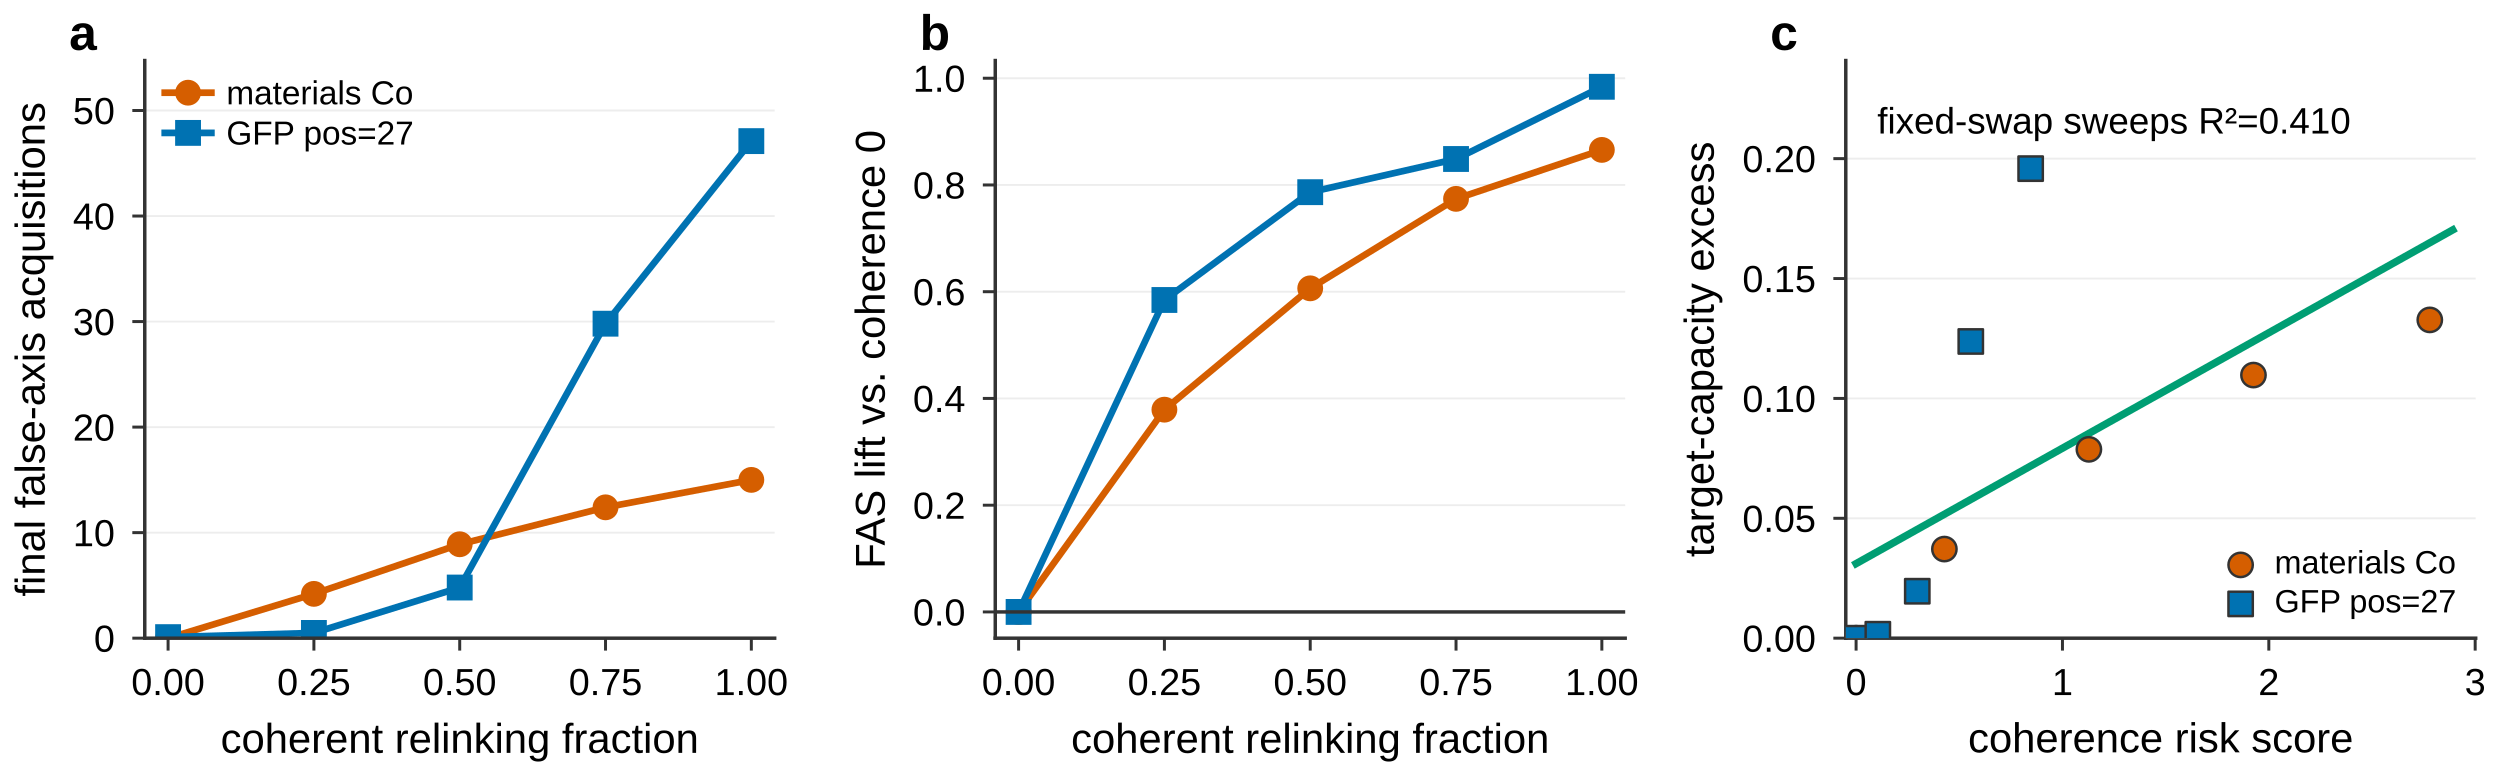
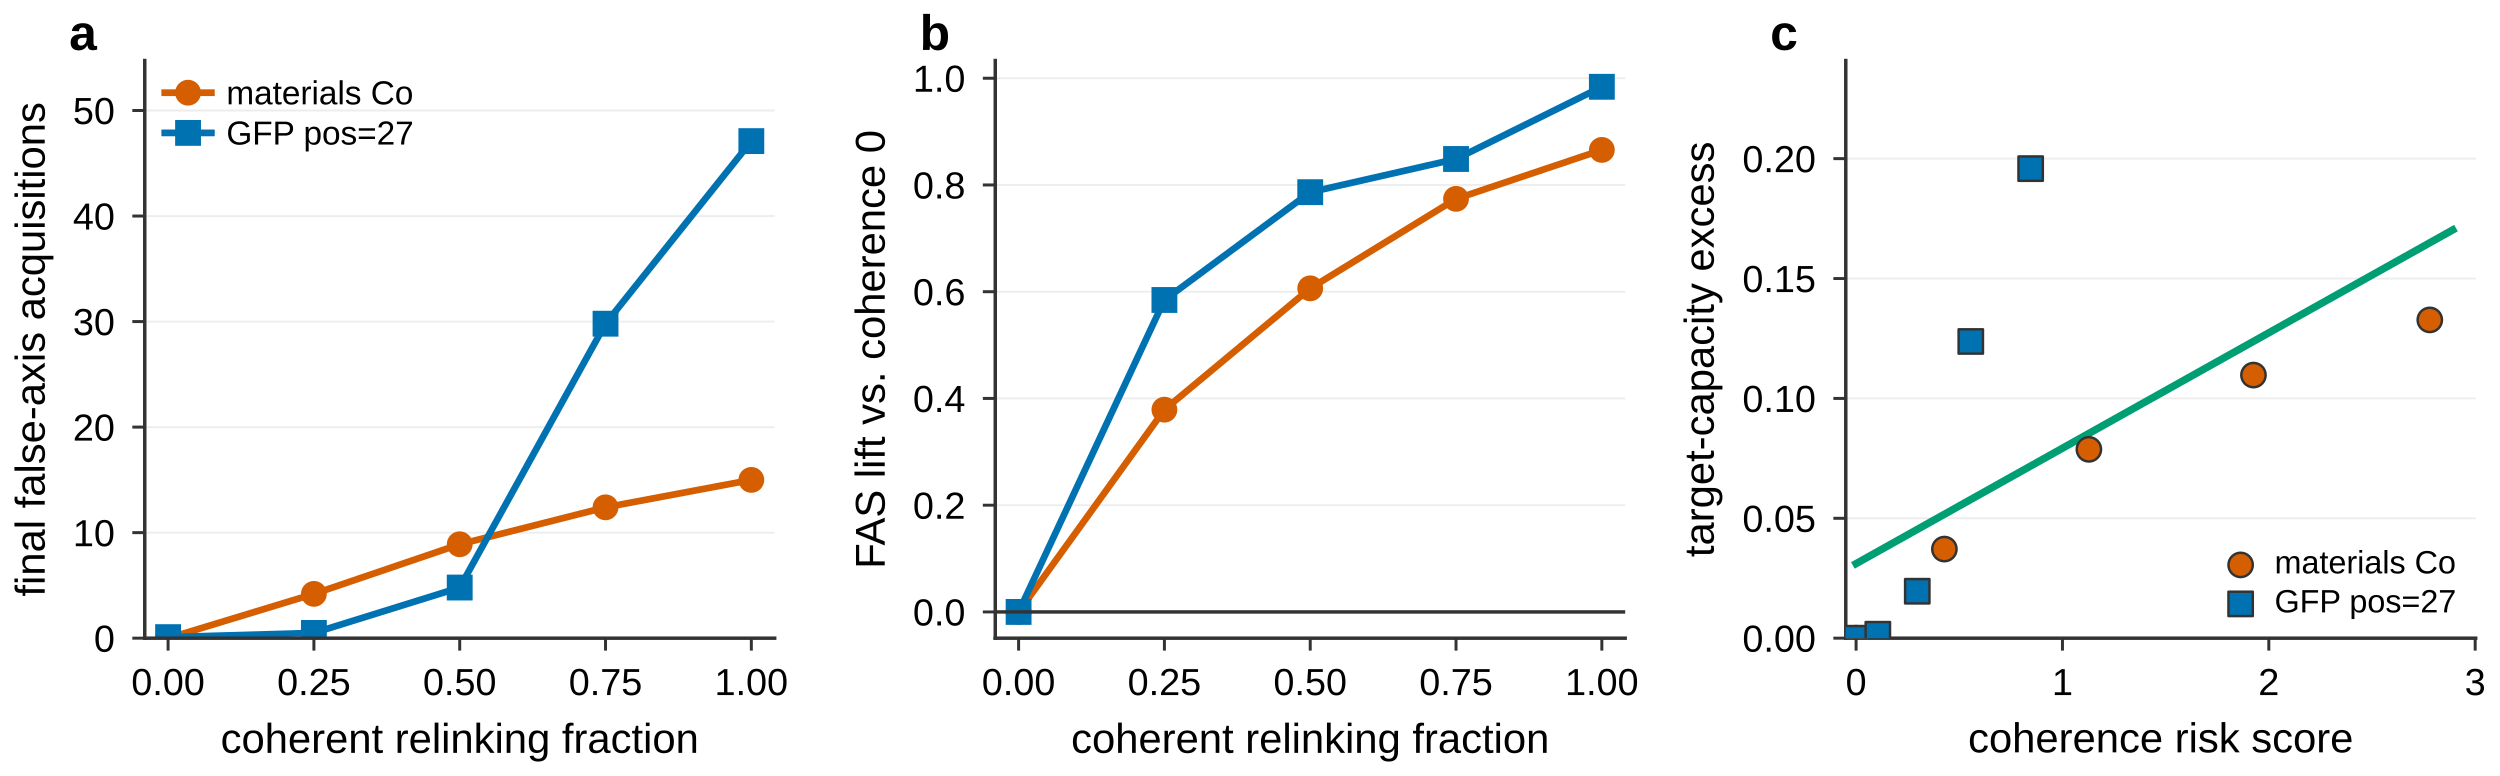
<svg xmlns="http://www.w3.org/2000/svg" xmlns:xlink="http://www.w3.org/1999/xlink" width="502.871pt" height="156.085pt" viewBox="0 0 502.871 156.085" version="1.1">
  <defs>
    <style type="text/css">*{stroke-linejoin: round; stroke-linecap: butt}</style>
  </defs>
  <g id="figure_1">
    <g id="patch_1">
      <path d="M 0 156.085  L 502.871 156.085  L 502.871 0  L 0 0  z " style="fill: #ffffff" />
    </g>
    <g id="axes_1">
      <g id="patch_2">
        <path d="M 29.117 128.371  L 155.823 128.371  L 155.823 12.176  L 29.117 12.176  z " style="fill: #ffffff" />
      </g>
      <g id="matplotlib.axis_1">
        <g id="xtick_1">
          <g id="line2d_1">
            <defs>
              <path id="mf091182b8b" d="M 0 0  L 0 2.5  " style="stroke: #333333; stroke-width: 0.6" />
            </defs>
            <g>
              <use xlink:href="#mf091182b8b" x="33.81" y="128.371" style="fill: #333333; stroke: #333333; stroke-width: 0.6" />
            </g>
          </g>
          <g id="text_1">
            <text style="font-size: 7.6px; font-family: 'Arial'; text-anchor: middle" x="33.81" y="139.811" transform="rotate(-0 33.80987 139.8114)">0.00</text>
          </g>
        </g>
        <g id="xtick_2">
          <g id="line2d_2">
            <g>
              <use xlink:href="#mf091182b8b" x="63.14" y="128.371" style="fill: #333333; stroke: #333333; stroke-width: 0.6" />
            </g>
          </g>
          <g id="text_2">
            <text style="font-size: 7.6px; font-family: 'Arial'; text-anchor: middle" x="63.14" y="139.811" transform="rotate(-0 63.13991 139.8114)">0.25</text>
          </g>
        </g>
        <g id="xtick_3">
          <g id="line2d_3">
            <g>
              <use xlink:href="#mf091182b8b" x="92.47" y="128.371" style="fill: #333333; stroke: #333333; stroke-width: 0.6" />
            </g>
          </g>
          <g id="text_3">
            <text style="font-size: 7.6px; font-family: 'Arial'; text-anchor: middle" x="92.47" y="139.811" transform="rotate(-0 92.46995 139.8114)">0.50</text>
          </g>
        </g>
        <g id="xtick_4">
          <g id="line2d_4">
            <g>
              <use xlink:href="#mf091182b8b" x="121.8" y="128.371" style="fill: #333333; stroke: #333333; stroke-width: 0.6" />
            </g>
          </g>
          <g id="text_4">
            <text style="font-size: 7.6px; font-family: 'Arial'; text-anchor: middle" x="121.8" y="139.811" transform="rotate(-0 121.8 139.8114)">0.75</text>
          </g>
        </g>
        <g id="xtick_5">
          <g id="line2d_5">
            <g>
              <use xlink:href="#mf091182b8b" x="151.13" y="128.371" style="fill: #333333; stroke: #333333; stroke-width: 0.6" />
            </g>
          </g>
          <g id="text_5">
            <text style="font-size: 7.6px; font-family: 'Arial'; text-anchor: middle" x="151.13" y="139.811" transform="rotate(-0 151.13 139.8114)">1.00</text>
          </g>
        </g>
        <g id="text_6">
          <text style="font-size: 8.4px; font-family: 'Arial'; text-anchor: middle" x="92.47" y="151.437" transform="rotate(-0 92.46995 151.4368)">coherent relinking fraction</text>
        </g>
      </g>
      <g id="matplotlib.axis_2">
        <g id="ytick_1">
          <g id="line2d_6">
            <path d="M 29.117 128.371  L 155.823 128.371  " clip-path="url(#pa571252307)" style="fill: none; stroke: #d8d8d8; stroke-opacity: 0.45; stroke-width: 0.38; stroke-linecap: square" />
          </g>
          <g id="line2d_7">
            <defs>
              <path id="m2bf0c25e19" d="M 0 0  L -2.5 0  " style="stroke: #333333; stroke-width: 0.6" />
            </defs>
            <g>
              <use xlink:href="#m2bf0c25e19" x="29.117" y="128.371" style="fill: #333333; stroke: #333333; stroke-width: 0.6" />
            </g>
          </g>
          <g id="text_7">
            <text style="font-size: 7.6px; font-family: 'Arial'; text-anchor: end" x="23.117" y="131.091" transform="rotate(-0 23.11706 131.0914)">0</text>
          </g>
        </g>
        <g id="ytick_2">
          <g id="line2d_8">
            <path d="M 29.117 107.143  L 155.823 107.143  " clip-path="url(#pa571252307)" style="fill: none; stroke: #d8d8d8; stroke-opacity: 0.45; stroke-width: 0.38; stroke-linecap: square" />
          </g>
          <g id="line2d_9">
            <g>
              <use xlink:href="#m2bf0c25e19" x="29.117" y="107.143" style="fill: #333333; stroke: #333333; stroke-width: 0.6" />
            </g>
          </g>
          <g id="text_8">
            <text style="font-size: 7.6px; font-family: 'Arial'; text-anchor: end" x="23.117" y="109.863" transform="rotate(-0 23.11706 109.863)">10</text>
          </g>
        </g>
        <g id="ytick_3">
          <g id="line2d_10">
            <path d="M 29.117 85.915  L 155.823 85.915  " clip-path="url(#pa571252307)" style="fill: none; stroke: #d8d8d8; stroke-opacity: 0.45; stroke-width: 0.38; stroke-linecap: square" />
          </g>
          <g id="line2d_11">
            <g>
              <use xlink:href="#m2bf0c25e19" x="29.117" y="85.915" style="fill: #333333; stroke: #333333; stroke-width: 0.6" />
            </g>
          </g>
          <g id="text_9">
            <text style="font-size: 7.6px; font-family: 'Arial'; text-anchor: end" x="23.117" y="88.635" transform="rotate(-0 23.11706 88.63461)">20</text>
          </g>
        </g>
        <g id="ytick_4">
          <g id="line2d_12">
            <path d="M 29.117 64.686  L 155.823 64.686  " clip-path="url(#pa571252307)" style="fill: none; stroke: #d8d8d8; stroke-opacity: 0.45; stroke-width: 0.38; stroke-linecap: square" />
          </g>
          <g id="line2d_13">
            <g>
              <use xlink:href="#m2bf0c25e19" x="29.117" y="64.686" style="fill: #333333; stroke: #333333; stroke-width: 0.6" />
            </g>
          </g>
          <g id="text_10">
            <text style="font-size: 7.6px; font-family: 'Arial'; text-anchor: end" x="23.117" y="67.406" transform="rotate(-0 23.11706 67.40621)">30</text>
          </g>
        </g>
        <g id="ytick_5">
          <g id="line2d_14">
            <path d="M 29.117 43.458  L 155.823 43.458  " clip-path="url(#pa571252307)" style="fill: none; stroke: #d8d8d8; stroke-opacity: 0.45; stroke-width: 0.38; stroke-linecap: square" />
          </g>
          <g id="line2d_15">
            <g>
              <use xlink:href="#m2bf0c25e19" x="29.117" y="43.458" style="fill: #333333; stroke: #333333; stroke-width: 0.6" />
            </g>
          </g>
          <g id="text_11">
            <text style="font-size: 7.6px; font-family: 'Arial'; text-anchor: end" x="23.117" y="46.178" transform="rotate(-0 23.11706 46.1778)">40</text>
          </g>
        </g>
        <g id="ytick_6">
          <g id="line2d_16">
            <path d="M 29.117 22.229  L 155.823 22.229  " clip-path="url(#pa571252307)" style="fill: none; stroke: #d8d8d8; stroke-opacity: 0.45; stroke-width: 0.38; stroke-linecap: square" />
          </g>
          <g id="line2d_17">
            <g>
              <use xlink:href="#m2bf0c25e19" x="29.117" y="22.229" style="fill: #333333; stroke: #333333; stroke-width: 0.6" />
            </g>
          </g>
          <g id="text_12">
            <text style="font-size: 7.6px; font-family: 'Arial'; text-anchor: end" x="23.117" y="24.949" transform="rotate(-0 23.11706 24.9494)">50</text>
          </g>
        </g>
        <g id="text_13">
          <text style="font-size: 8.4px; font-family: 'Arial'; text-anchor: middle" x="8.995" y="70.274" transform="rotate(-90 8.994938 70.27355)">final false-axis acquisitions</text>
        </g>
      </g>
      <g id="line2d_18">
        <path d="M 33.81 128.371  L 63.14 119.456  L 92.47 109.478  L 121.8 102.048  L 151.13 96.529  " clip-path="url(#pa571252307)" style="fill: none; stroke: #d55e00; stroke-width: 1.35; stroke-linecap: square" />
        <defs>
          <path id="mec039fd94e" d="M 0 2.1  C 0.557 2.1 1.091 1.879 1.485 1.485  C 1.879 1.091 2.1 0.557 2.1 0  C 2.1 -0.557 1.879 -1.091 1.485 -1.485  C 1.091 -1.879 0.557 -2.1 0 -2.1  C -0.557 -2.1 -1.091 -1.879 -1.485 -1.485  C -1.879 -1.091 -2.1 -0.557 -2.1 0  C -2.1 0.557 -1.879 1.091 -1.485 1.485  C -1.091 1.879 -0.557 2.1 0 2.1  z " style="stroke: #d55e00" />
        </defs>
        <g clip-path="url(#pa571252307)">
          <use xlink:href="#mec039fd94e" x="33.81" y="128.371" style="fill: #d55e00; stroke: #d55e00" />
          <use xlink:href="#mec039fd94e" x="63.14" y="119.456" style="fill: #d55e00; stroke: #d55e00" />
          <use xlink:href="#mec039fd94e" x="92.47" y="109.478" style="fill: #d55e00; stroke: #d55e00" />
          <use xlink:href="#mec039fd94e" x="121.8" y="102.048" style="fill: #d55e00; stroke: #d55e00" />
          <use xlink:href="#mec039fd94e" x="151.13" y="96.529" style="fill: #d55e00; stroke: #d55e00" />
        </g>
      </g>
      <g id="line2d_19">
        <path d="M 33.81 128.159  L 63.14 127.31  L 92.47 118.182  L 121.8 65.111  L 151.13 28.386  " clip-path="url(#pa571252307)" style="fill: none; stroke: #0072b2; stroke-width: 1.35; stroke-linecap: square" />
        <defs>
          <path id="m12c0a92081" d="M -2.1 2.1  L 2.1 2.1  L 2.1 -2.1  L -2.1 -2.1  z " style="stroke: #0072b2; stroke-linejoin: miter" />
        </defs>
        <g clip-path="url(#pa571252307)">
          <use xlink:href="#m12c0a92081" x="33.81" y="128.159" style="fill: #0072b2; stroke: #0072b2; stroke-linejoin: miter" />
          <use xlink:href="#m12c0a92081" x="63.14" y="127.31" style="fill: #0072b2; stroke: #0072b2; stroke-linejoin: miter" />
          <use xlink:href="#m12c0a92081" x="92.47" y="118.182" style="fill: #0072b2; stroke: #0072b2; stroke-linejoin: miter" />
          <use xlink:href="#m12c0a92081" x="121.8" y="65.111" style="fill: #0072b2; stroke: #0072b2; stroke-linejoin: miter" />
          <use xlink:href="#m12c0a92081" x="151.13" y="28.386" style="fill: #0072b2; stroke: #0072b2; stroke-linejoin: miter" />
        </g>
      </g>
      <g id="patch_3">
        <path d="M 29.117 128.371  L 29.117 12.176  " style="fill: none; stroke: #333333; stroke-width: 0.7; stroke-linejoin: miter; stroke-linecap: square" />
      </g>
      <g id="patch_4">
        <path d="M 29.117 128.371  L 155.823 128.371  " style="fill: none; stroke: #333333; stroke-width: 0.7; stroke-linejoin: miter; stroke-linecap: square" />
      </g>
      <g id="text_14">
        <text style="font-weight: 700; font-size: 10px; font-family: 'Arial'; text-anchor: start" x="13.912" y="10.038" transform="rotate(-0 13.91237 10.03781)">a</text>
      </g>
      <g id="legend_1">
        <g id="line2d_20">
          <path d="M 33.137 18.646  L 37.827 18.646  L 42.517 18.646  " style="fill: none; stroke: #d55e00; stroke-width: 1.35; stroke-linecap: square" />
          <g>
            <use xlink:href="#mec039fd94e" x="37.827" y="18.646" style="fill: #d55e00; stroke: #d55e00" />
          </g>
        </g>
        <g id="text_15">
          <text style="font-size: 6.7px; font-family: 'Arial'; text-anchor: start" x="45.532" y="20.991" transform="rotate(-0 45.53206 20.9914)">materials Co</text>
        </g>
        <g id="line2d_21">
          <path d="M 33.137 26.731  L 37.827 26.731  L 42.517 26.731  " style="fill: none; stroke: #0072b2; stroke-width: 1.35; stroke-linecap: square" />
          <g>
            <use xlink:href="#m12c0a92081" x="37.827" y="26.731" style="fill: #0072b2; stroke: #0072b2; stroke-linejoin: miter" />
          </g>
        </g>
        <g id="text_16">
          <text style="font-size: 6.7px; font-family: 'Arial'; text-anchor: start" x="45.532" y="29.076" transform="rotate(-0 45.53206 29.07641)">GFP pos=27</text>
        </g>
      </g>
    </g>
    <g id="axes_2">
      <g id="patch_5">
        <path d="M 200.196 128.371  L 326.902 128.371  L 326.902 12.176  L 200.196 12.176  z " style="fill: #ffffff" />
      </g>
      <g id="matplotlib.axis_3">
        <g id="xtick_6">
          <g id="line2d_22">
            <g>
              <use xlink:href="#mf091182b8b" x="204.889" y="128.371" style="fill: #333333; stroke: #333333; stroke-width: 0.6" />
            </g>
          </g>
          <g id="text_17">
            <text style="font-size: 7.6px; font-family: 'Arial'; text-anchor: middle" x="204.889" y="139.811" transform="rotate(-0 204.8891 139.8114)">0.00</text>
          </g>
        </g>
        <g id="xtick_7">
          <g id="line2d_23">
            <g>
              <use xlink:href="#mf091182b8b" x="234.219" y="128.371" style="fill: #333333; stroke: #333333; stroke-width: 0.6" />
            </g>
          </g>
          <g id="text_18">
            <text style="font-size: 7.6px; font-family: 'Arial'; text-anchor: middle" x="234.219" y="139.811" transform="rotate(-0 234.2191 139.8114)">0.25</text>
          </g>
        </g>
        <g id="xtick_8">
          <g id="line2d_24">
            <g>
              <use xlink:href="#mf091182b8b" x="263.549" y="128.371" style="fill: #333333; stroke: #333333; stroke-width: 0.6" />
            </g>
          </g>
          <g id="text_19">
            <text style="font-size: 7.6px; font-family: 'Arial'; text-anchor: middle" x="263.549" y="139.811" transform="rotate(-0 263.5492 139.8114)">0.50</text>
          </g>
        </g>
        <g id="xtick_9">
          <g id="line2d_25">
            <g>
              <use xlink:href="#mf091182b8b" x="292.879" y="128.371" style="fill: #333333; stroke: #333333; stroke-width: 0.6" />
            </g>
          </g>
          <g id="text_20">
            <text style="font-size: 7.6px; font-family: 'Arial'; text-anchor: middle" x="292.879" y="139.811" transform="rotate(-0 292.8792 139.8114)">0.75</text>
          </g>
        </g>
        <g id="xtick_10">
          <g id="line2d_26">
            <g>
              <use xlink:href="#mf091182b8b" x="322.209" y="128.371" style="fill: #333333; stroke: #333333; stroke-width: 0.6" />
            </g>
          </g>
          <g id="text_21">
            <text style="font-size: 7.6px; font-family: 'Arial'; text-anchor: middle" x="322.209" y="139.811" transform="rotate(-0 322.2092 139.8114)">1.00</text>
          </g>
        </g>
        <g id="text_22">
          <text style="font-size: 8.4px; font-family: 'Arial'; text-anchor: middle" x="263.549" y="151.437" transform="rotate(-0 263.5492 151.4368)">coherent relinking fraction</text>
        </g>
      </g>
      <g id="matplotlib.axis_4">
        <g id="ytick_7">
          <g id="line2d_27">
            <path d="M 200.196 123.09  L 326.902 123.09  " clip-path="url(#p987cdf37c1)" style="fill: none; stroke: #d8d8d8; stroke-opacity: 0.45; stroke-width: 0.38; stroke-linecap: square" />
          </g>
          <g id="line2d_28">
            <g>
              <use xlink:href="#m2bf0c25e19" x="200.196" y="123.09" style="fill: #333333; stroke: #333333; stroke-width: 0.6" />
            </g>
          </g>
          <g id="text_23">
            <text style="font-size: 7.6px; font-family: 'Arial'; text-anchor: end" x="194.196" y="125.81" transform="rotate(-0 194.1963 125.8098)">0.0</text>
          </g>
        </g>
        <g id="ytick_8">
          <g id="line2d_29">
            <path d="M 200.196 101.619  L 326.902 101.619  " clip-path="url(#p987cdf37c1)" style="fill: none; stroke: #d8d8d8; stroke-opacity: 0.45; stroke-width: 0.38; stroke-linecap: square" />
          </g>
          <g id="line2d_30">
            <g>
              <use xlink:href="#m2bf0c25e19" x="200.196" y="101.619" style="fill: #333333; stroke: #333333; stroke-width: 0.6" />
            </g>
          </g>
          <g id="text_24">
            <text style="font-size: 7.6px; font-family: 'Arial'; text-anchor: end" x="194.196" y="104.339" transform="rotate(-0 194.1963 104.339)">0.2</text>
          </g>
        </g>
        <g id="ytick_9">
          <g id="line2d_31">
            <path d="M 200.196 80.148  L 326.902 80.148  " clip-path="url(#p987cdf37c1)" style="fill: none; stroke: #d8d8d8; stroke-opacity: 0.45; stroke-width: 0.38; stroke-linecap: square" />
          </g>
          <g id="line2d_32">
            <g>
              <use xlink:href="#m2bf0c25e19" x="200.196" y="80.148" style="fill: #333333; stroke: #333333; stroke-width: 0.6" />
            </g>
          </g>
          <g id="text_25">
            <text style="font-size: 7.6px; font-family: 'Arial'; text-anchor: end" x="194.196" y="82.868" transform="rotate(-0 194.1963 82.86826)">0.4</text>
          </g>
        </g>
        <g id="ytick_10">
          <g id="line2d_33">
            <path d="M 200.196 58.678  L 326.902 58.678  " clip-path="url(#p987cdf37c1)" style="fill: none; stroke: #d8d8d8; stroke-opacity: 0.45; stroke-width: 0.38; stroke-linecap: square" />
          </g>
          <g id="line2d_34">
            <g>
              <use xlink:href="#m2bf0c25e19" x="200.196" y="58.678" style="fill: #333333; stroke: #333333; stroke-width: 0.6" />
            </g>
          </g>
          <g id="text_26">
            <text style="font-size: 7.6px; font-family: 'Arial'; text-anchor: end" x="194.196" y="61.397" transform="rotate(-0 194.1963 61.3975)">0.6</text>
          </g>
        </g>
        <g id="ytick_11">
          <g id="line2d_35">
            <path d="M 200.196 37.207  L 326.902 37.207  " clip-path="url(#p987cdf37c1)" style="fill: none; stroke: #d8d8d8; stroke-opacity: 0.45; stroke-width: 0.38; stroke-linecap: square" />
          </g>
          <g id="line2d_36">
            <g>
              <use xlink:href="#m2bf0c25e19" x="200.196" y="37.207" style="fill: #333333; stroke: #333333; stroke-width: 0.6" />
            </g>
          </g>
          <g id="text_27">
            <text style="font-size: 7.6px; font-family: 'Arial'; text-anchor: end" x="194.196" y="39.927" transform="rotate(-0 194.1963 39.92673)">0.8</text>
          </g>
        </g>
        <g id="ytick_12">
          <g id="line2d_37">
            <path d="M 200.196 15.736  L 326.902 15.736  " clip-path="url(#p987cdf37c1)" style="fill: none; stroke: #d8d8d8; stroke-opacity: 0.45; stroke-width: 0.38; stroke-linecap: square" />
          </g>
          <g id="line2d_38">
            <g>
              <use xlink:href="#m2bf0c25e19" x="200.196" y="15.736" style="fill: #333333; stroke: #333333; stroke-width: 0.6" />
            </g>
          </g>
          <g id="text_28">
            <text style="font-size: 7.6px; font-family: 'Arial'; text-anchor: end" x="194.196" y="18.456" transform="rotate(-0 194.1963 18.45597)">1.0</text>
          </g>
        </g>
        <g id="text_29">
          <text style="font-size: 8.4px; font-family: 'Arial'; text-anchor: middle" x="177.963" y="70.274" transform="rotate(-90 177.9628 70.27355)">FAS lift vs. coherence 0</text>
        </g>
      </g>
      <g id="line2d_39">
        <path d="M 204.889 123.09  L 234.219 82.406  L 263.549 57.998  L 292.879 40  L 322.209 30.153  " clip-path="url(#p987cdf37c1)" style="fill: none; stroke: #d55e00; stroke-width: 1.35; stroke-linecap: square" />
        <g clip-path="url(#p987cdf37c1)">
          <use xlink:href="#mec039fd94e" x="204.889" y="123.09" style="fill: #d55e00; stroke: #d55e00" />
          <use xlink:href="#mec039fd94e" x="234.219" y="82.406" style="fill: #d55e00; stroke: #d55e00" />
          <use xlink:href="#mec039fd94e" x="263.549" y="57.998" style="fill: #d55e00; stroke: #d55e00" />
          <use xlink:href="#mec039fd94e" x="292.879" y="40" style="fill: #d55e00; stroke: #d55e00" />
          <use xlink:href="#mec039fd94e" x="322.209" y="30.153" style="fill: #d55e00; stroke: #d55e00" />
        </g>
      </g>
      <g id="line2d_40">
        <path d="M 204.889 123.09  L 234.219 60.342  L 263.549 38.656  L 292.879 31.981  L 322.209 17.457  " clip-path="url(#p987cdf37c1)" style="fill: none; stroke: #0072b2; stroke-width: 1.35; stroke-linecap: square" />
        <g clip-path="url(#p987cdf37c1)">
          <use xlink:href="#m12c0a92081" x="204.889" y="123.09" style="fill: #0072b2; stroke: #0072b2; stroke-linejoin: miter" />
          <use xlink:href="#m12c0a92081" x="234.219" y="60.342" style="fill: #0072b2; stroke: #0072b2; stroke-linejoin: miter" />
          <use xlink:href="#m12c0a92081" x="263.549" y="38.656" style="fill: #0072b2; stroke: #0072b2; stroke-linejoin: miter" />
          <use xlink:href="#m12c0a92081" x="292.879" y="31.981" style="fill: #0072b2; stroke: #0072b2; stroke-linejoin: miter" />
          <use xlink:href="#m12c0a92081" x="322.209" y="17.457" style="fill: #0072b2; stroke: #0072b2; stroke-linejoin: miter" />
        </g>
      </g>
      <g id="line2d_41">
        <path d="M 200.196 123.09  L 326.902 123.09  " clip-path="url(#p987cdf37c1)" style="fill: none; stroke: #333333; stroke-width: 0.7; stroke-linecap: square" />
      </g>
      <g id="patch_6">
        <path d="M 200.196 128.371  L 200.196 12.176  " style="fill: none; stroke: #333333; stroke-width: 0.7; stroke-linejoin: miter; stroke-linecap: square" />
      </g>
      <g id="patch_7">
        <path d="M 200.196 128.371  L 326.902 128.371  " style="fill: none; stroke: #333333; stroke-width: 0.7; stroke-linejoin: miter; stroke-linecap: square" />
      </g>
      <g id="text_30">
        <text style="font-weight: 700; font-size: 10px; font-family: 'Arial'; text-anchor: start" x="184.992" y="10.038" transform="rotate(-0 184.9916 10.03781)">b</text>
      </g>
    </g>
    <g id="axes_3">
      <g id="patch_8">
        <path d="M 371.275 128.371  L 497.981 128.371  L 497.981 12.176  L 371.275 12.176  z " style="fill: #ffffff" />
      </g>
      <g id="matplotlib.axis_5">
        <g id="xtick_11">
          <g id="line2d_42">
            <g>
              <use xlink:href="#mf091182b8b" x="373.351" y="128.371" style="fill: #333333; stroke: #333333; stroke-width: 0.6" />
            </g>
          </g>
          <g id="text_31">
            <text style="font-size: 7.6px; font-family: 'Arial'; text-anchor: middle" x="373.351" y="139.811" transform="rotate(-0 373.3509 139.8114)">0</text>
          </g>
        </g>
        <g id="xtick_12">
          <g id="line2d_43">
            <g>
              <use xlink:href="#mf091182b8b" x="414.86" y="128.371" style="fill: #333333; stroke: #333333; stroke-width: 0.6" />
            </g>
          </g>
          <g id="text_32">
            <text style="font-size: 7.6px; font-family: 'Arial'; text-anchor: middle" x="414.86" y="139.811" transform="rotate(-0 414.8599 139.8114)">1</text>
          </g>
        </g>
        <g id="xtick_13">
          <g id="line2d_44">
            <g>
              <use xlink:href="#mf091182b8b" x="456.369" y="128.371" style="fill: #333333; stroke: #333333; stroke-width: 0.6" />
            </g>
          </g>
          <g id="text_33">
            <text style="font-size: 7.6px; font-family: 'Arial'; text-anchor: middle" x="456.369" y="139.811" transform="rotate(-0 456.3689 139.8114)">2</text>
          </g>
        </g>
        <g id="xtick_14">
          <g id="line2d_45">
            <g>
              <use xlink:href="#mf091182b8b" x="497.878" y="128.371" style="fill: #333333; stroke: #333333; stroke-width: 0.6" />
            </g>
          </g>
          <g id="text_34">
            <text style="font-size: 7.6px; font-family: 'Arial'; text-anchor: middle" x="497.878" y="139.811" transform="rotate(-0 497.8779 139.8114)">3</text>
          </g>
        </g>
        <g id="text_35">
          <text style="font-size: 8.4px; font-family: 'Arial'; text-anchor: middle" x="434.628" y="151.334" transform="rotate(-0 434.6284 151.3344)">coherence risk score</text>
        </g>
      </g>
      <g id="matplotlib.axis_6">
        <g id="ytick_13">
          <g id="line2d_46">
            <path d="M 371.275 128.371  L 497.981 128.371  " clip-path="url(#pb233150292)" style="fill: none; stroke: #d8d8d8; stroke-opacity: 0.45; stroke-width: 0.38; stroke-linecap: square" />
          </g>
          <g id="line2d_47">
            <g>
              <use xlink:href="#m2bf0c25e19" x="371.275" y="128.371" style="fill: #333333; stroke: #333333; stroke-width: 0.6" />
            </g>
          </g>
          <g id="text_36">
            <text style="font-size: 7.6px; font-family: 'Arial'; text-anchor: end" x="365.275" y="131.091" transform="rotate(-0 365.2755 131.0914)">0.00</text>
          </g>
        </g>
        <g id="ytick_14">
          <g id="line2d_48">
            <path d="M 371.275 104.256  L 497.981 104.256  " clip-path="url(#pb233150292)" style="fill: none; stroke: #d8d8d8; stroke-opacity: 0.45; stroke-width: 0.38; stroke-linecap: square" />
          </g>
          <g id="line2d_49">
            <g>
              <use xlink:href="#m2bf0c25e19" x="371.275" y="104.256" style="fill: #333333; stroke: #333333; stroke-width: 0.6" />
            </g>
          </g>
          <g id="text_37">
            <text style="font-size: 7.6px; font-family: 'Arial'; text-anchor: end" x="365.275" y="106.976" transform="rotate(-0 365.2755 106.9761)">0.05</text>
          </g>
        </g>
        <g id="ytick_15">
          <g id="line2d_50">
            <path d="M 371.275 80.141  L 497.981 80.141  " clip-path="url(#pb233150292)" style="fill: none; stroke: #d8d8d8; stroke-opacity: 0.45; stroke-width: 0.38; stroke-linecap: square" />
          </g>
          <g id="line2d_51">
            <g>
              <use xlink:href="#m2bf0c25e19" x="371.275" y="80.141" style="fill: #333333; stroke: #333333; stroke-width: 0.6" />
            </g>
          </g>
          <g id="text_38">
            <text style="font-size: 7.6px; font-family: 'Arial'; text-anchor: end" x="365.275" y="82.861" transform="rotate(-0 365.2755 82.86072)">0.10</text>
          </g>
        </g>
        <g id="ytick_16">
          <g id="line2d_52">
            <path d="M 371.275 56.025  L 497.981 56.025  " clip-path="url(#pb233150292)" style="fill: none; stroke: #d8d8d8; stroke-opacity: 0.45; stroke-width: 0.38; stroke-linecap: square" />
          </g>
          <g id="line2d_53">
            <g>
              <use xlink:href="#m2bf0c25e19" x="371.275" y="56.025" style="fill: #333333; stroke: #333333; stroke-width: 0.6" />
            </g>
          </g>
          <g id="text_39">
            <text style="font-size: 7.6px; font-family: 'Arial'; text-anchor: end" x="365.275" y="58.745" transform="rotate(-0 365.2755 58.74537)">0.15</text>
          </g>
        </g>
        <g id="ytick_17">
          <g id="line2d_54">
            <path d="M 371.275 31.91  L 497.981 31.91  " clip-path="url(#pb233150292)" style="fill: none; stroke: #d8d8d8; stroke-opacity: 0.45; stroke-width: 0.38; stroke-linecap: square" />
          </g>
          <g id="line2d_55">
            <g>
              <use xlink:href="#m2bf0c25e19" x="371.275" y="31.91" style="fill: #333333; stroke: #333333; stroke-width: 0.6" />
            </g>
          </g>
          <g id="text_40">
            <text style="font-size: 7.6px; font-family: 'Arial'; text-anchor: end" x="365.275" y="34.63" transform="rotate(-0 365.2755 34.63002)">0.20</text>
          </g>
        </g>
        <g id="text_41">
          <text style="font-size: 8.4px; font-family: 'Arial'; text-anchor: middle" x="344.717" y="70.274" transform="rotate(-90 344.7172 70.27355)">target-capacity excess</text>
        </g>
      </g>
      <g id="line2d_56">
        <path d="M 373.351 113.37  L 374.563 112.692  L 375.775 112.014  L 376.988 111.336  L 378.2 110.658  L 379.412 109.98  L 380.625 109.302  L 381.837 108.624  L 383.049 107.946  L 384.261 107.268  L 385.474 106.59  L 386.686 105.912  L 387.898 105.234  L 389.11 104.556  L 390.323 103.878  L 391.535 103.2  L 392.747 102.522  L 393.959 101.844  L 395.172 101.166  L 396.384 100.488  L 397.596 99.81  L 398.809 99.132  L 400.021 98.454  L 401.233 97.776  L 402.445 97.098  L 403.658 96.42  L 404.87 95.742  L 406.082 95.064  L 407.294 94.386  L 408.507 93.708  L 409.719 93.03  L 410.931 92.352  L 412.143 91.674  L 413.356 90.996  L 414.568 90.318  L 415.78 89.64  L 416.993 88.962  L 418.205 88.284  L 419.417 87.606  L 420.629 86.927  L 421.842 86.249  L 423.054 85.571  L 424.266 84.893  L 425.478 84.215  L 426.691 83.537  L 427.903 82.859  L 429.115 82.181  L 430.327 81.503  L 431.54 80.825  L 432.752 80.147  L 433.964 79.469  L 435.177 78.791  L 436.389 78.113  L 437.601 77.435  L 438.813 76.757  L 440.026 76.079  L 441.238 75.401  L 442.45 74.723  L 443.662 74.045  L 444.875 73.367  L 446.087 72.689  L 447.299 72.011  L 448.511 71.333  L 449.724 70.655  L 450.936 69.977  L 452.148 69.299  L 453.361 68.621  L 454.573 67.943  L 455.785 67.265  L 456.997 66.587  L 458.21 65.909  L 459.422 65.231  L 460.634 64.553  L 461.846 63.875  L 463.059 63.197  L 464.271 62.519  L 465.483 61.841  L 466.695 61.163  L 467.908 60.485  L 469.12 59.807  L 470.332 59.128  L 471.545 58.45  L 472.757 57.772  L 473.969 57.094  L 475.181 56.416  L 476.394 55.738  L 477.606 55.06  L 478.818 54.382  L 480.03 53.704  L 481.243 53.026  L 482.455 52.348  L 483.667 51.67  L 484.879 50.992  L 486.092 50.314  L 487.304 49.636  L 488.516 48.958  L 489.729 48.28  L 490.941 47.602  L 492.153 46.924  L 493.365 46.246  " clip-path="url(#pb233150292)" style="fill: none; stroke: #009e73; stroke-width: 1.5; stroke-linecap: square" />
      </g>
      <g id="patch_9">
        <path d="M 371.275 128.371  L 371.275 12.176  " style="fill: none; stroke: #333333; stroke-width: 0.7; stroke-linejoin: miter; stroke-linecap: square" />
      </g>
      <g id="patch_10">
        <path d="M 371.275 128.371  L 497.981 128.371  " style="fill: none; stroke: #333333; stroke-width: 0.7; stroke-linejoin: miter; stroke-linecap: square" />
      </g>
      <g id="PathCollection_1">
        <defs>
          <path id="mf704148a18" d="M 0 2.449  C 0.65 2.449 1.273 2.191 1.732 1.732  C 2.191 1.273 2.449 0.65 2.449 0  C 2.449 -0.65 2.191 -1.273 1.732 -1.732  C 1.273 -2.191 0.65 -2.449 0 -2.449  C -0.65 -2.449 -1.273 -2.191 -1.732 -1.732  C -2.191 -1.273 -2.449 -0.65 -2.449 0  C -2.449 0.65 -2.191 1.273 -1.732 1.732  C -1.273 2.191 -0.65 2.449 0 2.449  z " style="stroke: #333333; stroke-width: 0.5" />
        </defs>
        <g clip-path="url(#pb233150292)">
          <use xlink:href="#mf704148a18" x="373.351" y="128.371" style="fill: #d55e00; stroke: #333333; stroke-width: 0.5" />
          <use xlink:href="#mf704148a18" x="391.111" y="110.445" style="fill: #d55e00; stroke: #333333; stroke-width: 0.5" />
          <use xlink:href="#mf704148a18" x="420.176" y="90.384" style="fill: #d55e00; stroke: #333333; stroke-width: 0.5" />
          <use xlink:href="#mf704148a18" x="453.28" y="75.446" style="fill: #d55e00; stroke: #333333; stroke-width: 0.5" />
          <use xlink:href="#mf704148a18" x="488.749" y="64.348" style="fill: #d55e00; stroke: #333333; stroke-width: 0.5" />
        </g>
      </g>
      <g id="PathCollection_2">
        <defs>
          <path id="m7e40cccd10" d="M -2.449 2.449  L 2.449 2.449  L 2.449 -2.449  L -2.449 -2.449  z " style="stroke: #333333; stroke-width: 0.5" />
        </defs>
        <g clip-path="url(#pb233150292)">
          <use xlink:href="#m7e40cccd10" x="373.351" y="128.371" style="fill: #0072b2; stroke: #333333; stroke-width: 0.5" />
          <use xlink:href="#m7e40cccd10" x="377.723" y="127.568" style="fill: #0072b2; stroke: #333333; stroke-width: 0.5" />
          <use xlink:href="#m7e40cccd10" x="385.656" y="118.926" style="fill: #0072b2; stroke: #333333; stroke-width: 0.5" />
          <use xlink:href="#m7e40cccd10" x="396.42" y="68.686" style="fill: #0072b2; stroke: #333333; stroke-width: 0.5" />
          <use xlink:href="#m7e40cccd10" x="408.462" y="33.92" style="fill: #0072b2; stroke: #333333; stroke-width: 0.5" />
        </g>
-       </g>
-       <g id="text_42">
-         <text style="font-size: 7.4px; font-family: 'Arial'; text-anchor: start" x="377.611" y="26.858" transform="rotate(-0 377.6108 26.85829)">fixed-swap sweeps R²=0.410</text>
      </g>
      <g id="text_43">
        <text style="font-weight: 700; font-size: 10px; font-family: 'Arial'; text-anchor: start" x="356.071" y="10.038" transform="rotate(-0 356.0708 10.03781)">c</text>
      </g>
      <g id="legend_2">
        <g id="PathCollection_3">
          <g>
            <use xlink:href="#mf704148a18" x="450.698" y="113.63" style="fill: #d55e00; stroke: #333333; stroke-width: 0.5" />
          </g>
        </g>
        <g id="text_44">
          <text style="font-size: 6.5px; font-family: 'Arial'; text-anchor: start" x="457.523" y="115.336" transform="rotate(-0 457.5228 115.3359)">materials Co</text>
        </g>
        <g id="PathCollection_4">
          <g>
            <use xlink:href="#m7e40cccd10" x="450.698" y="121.473" style="fill: #0072b2; stroke: #333333; stroke-width: 0.5" />
          </g>
        </g>
        <g id="text_45">
          <text style="font-size: 6.5px; font-family: 'Arial'; text-anchor: start" x="457.523" y="123.18" transform="rotate(-0 457.5228 123.1796)">GFP pos=27</text>
        </g>
      </g>
    </g>
  </g>
  <defs>
    <clipPath id="pa571252307">
      <rect x="29.117" y="12.176" width="126.706" height="116.196" />
    </clipPath>
    <clipPath id="p987cdf37c1">
      <rect x="200.196" y="12.176" width="126.706" height="116.196" />
    </clipPath>
    <clipPath id="pb233150292">
      <rect x="371.275" y="12.176" width="126.706" height="116.196" />
    </clipPath>
  </defs>
</svg>
